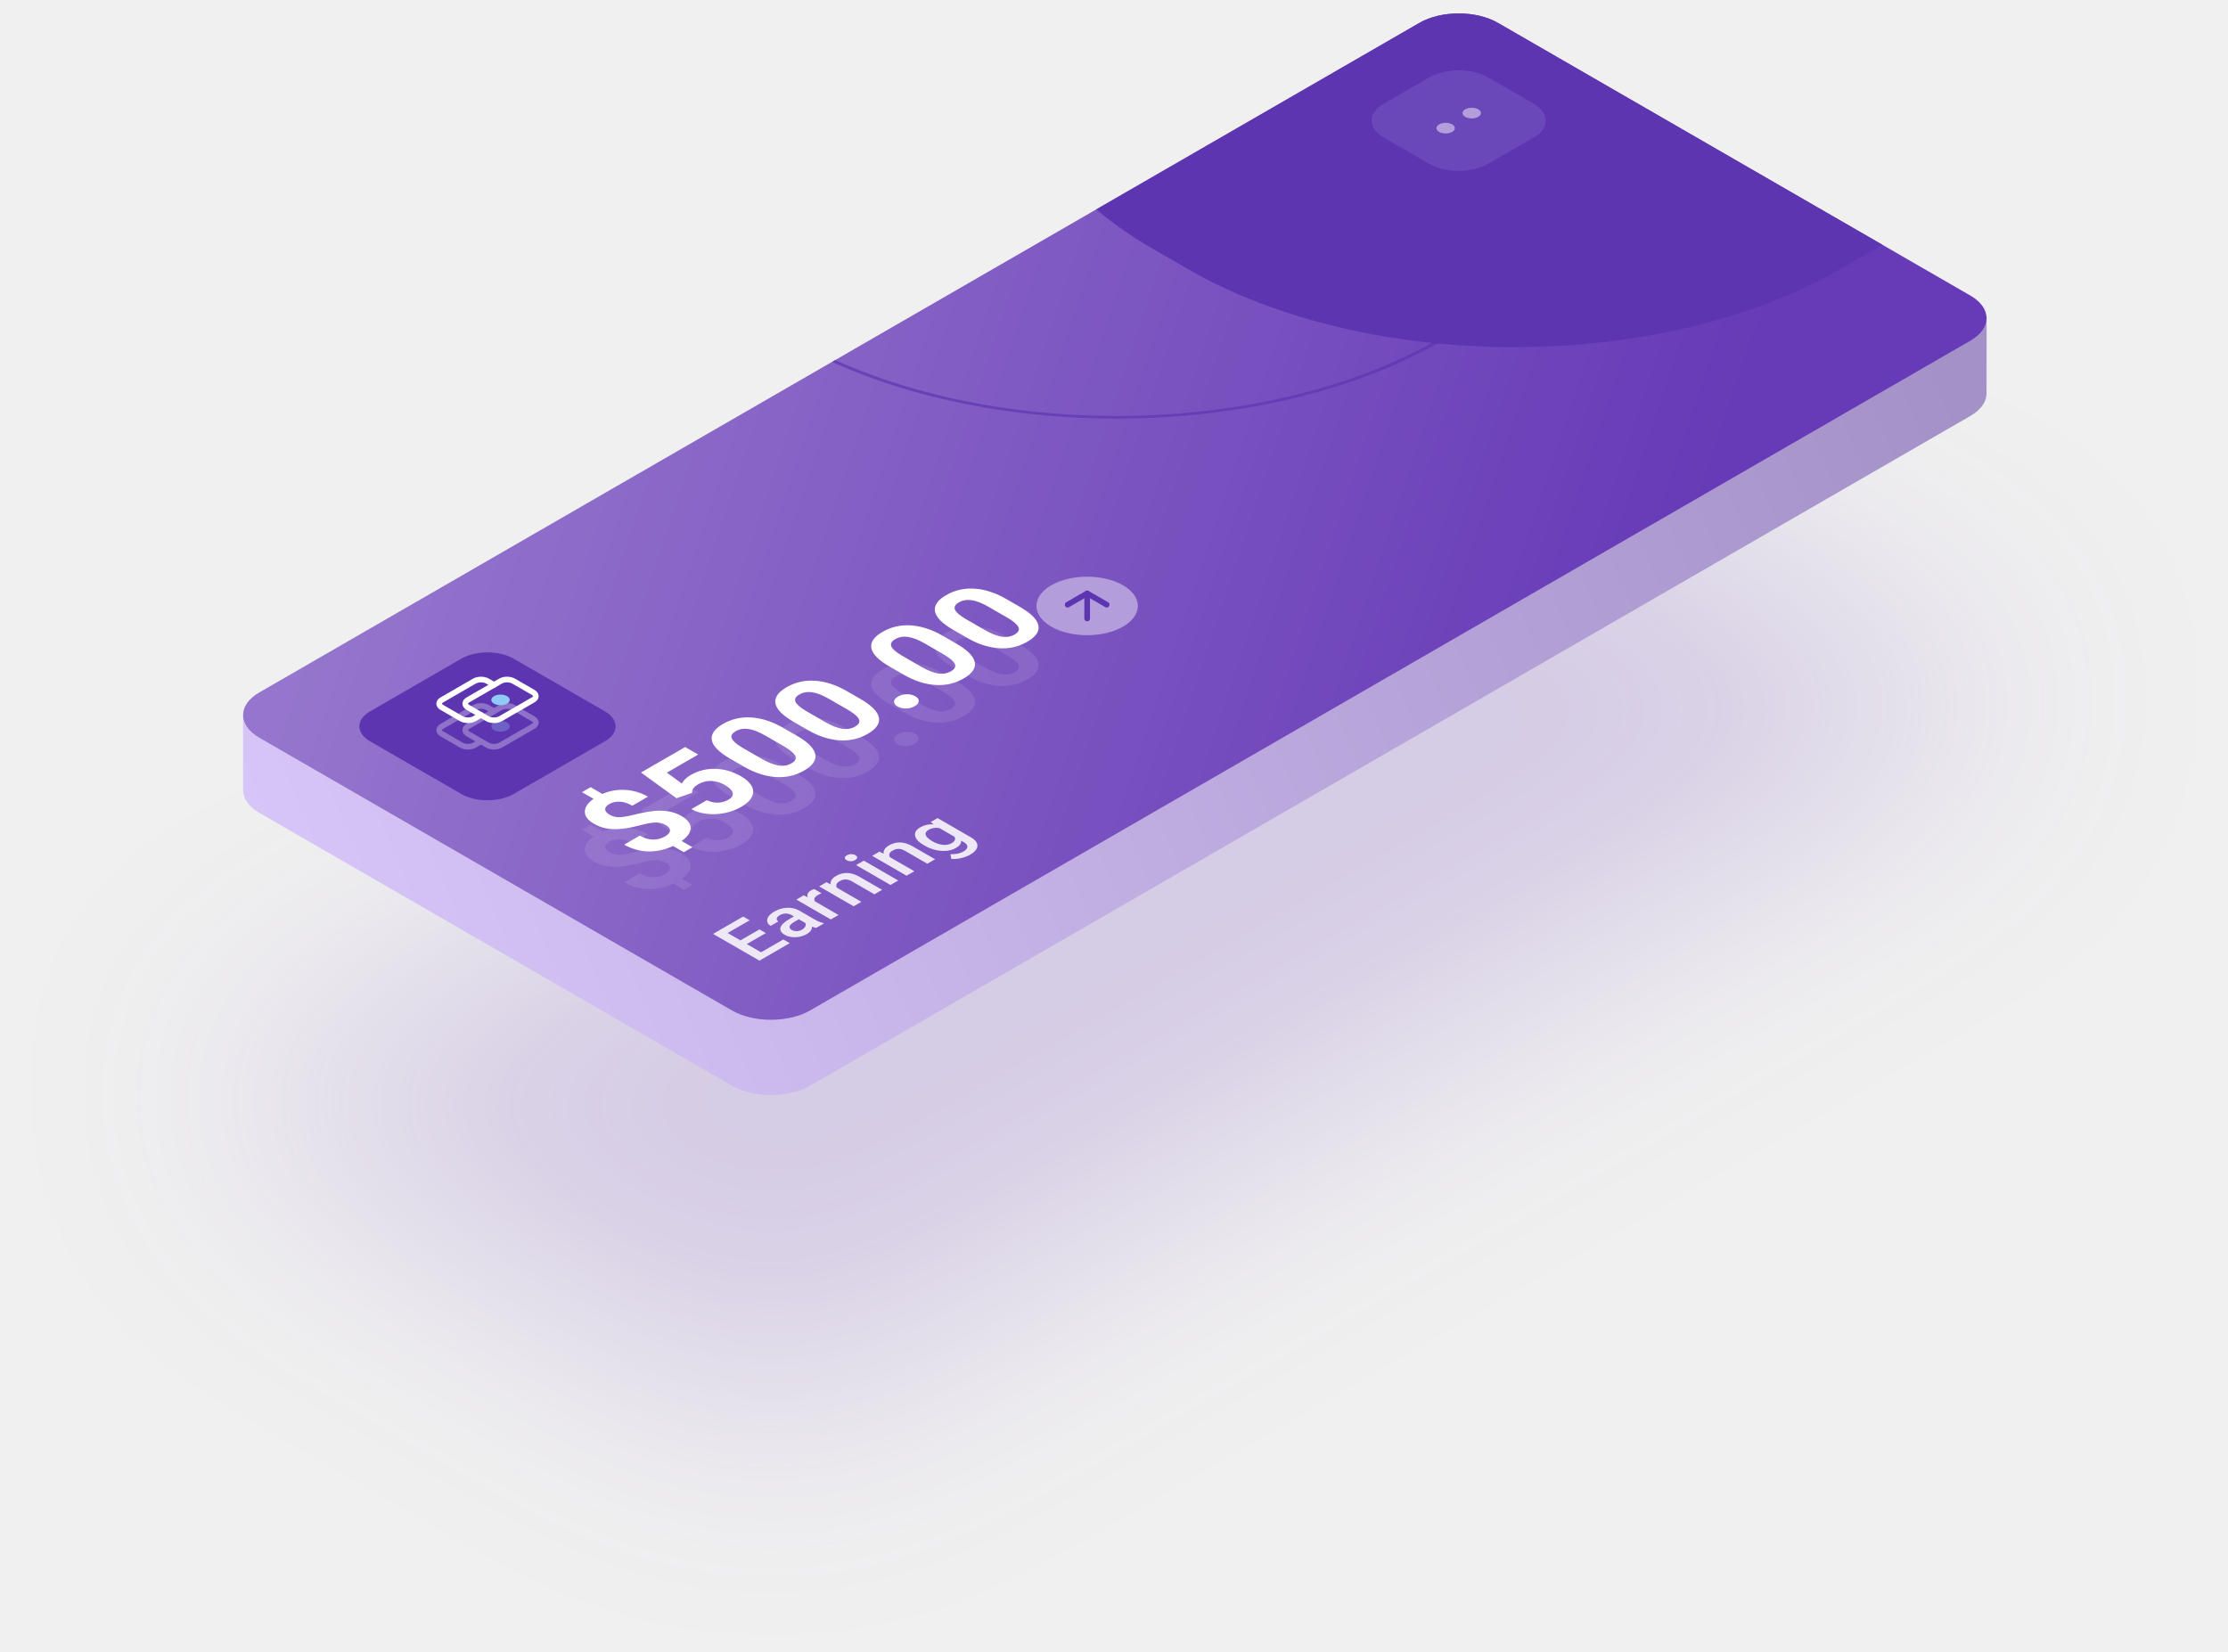
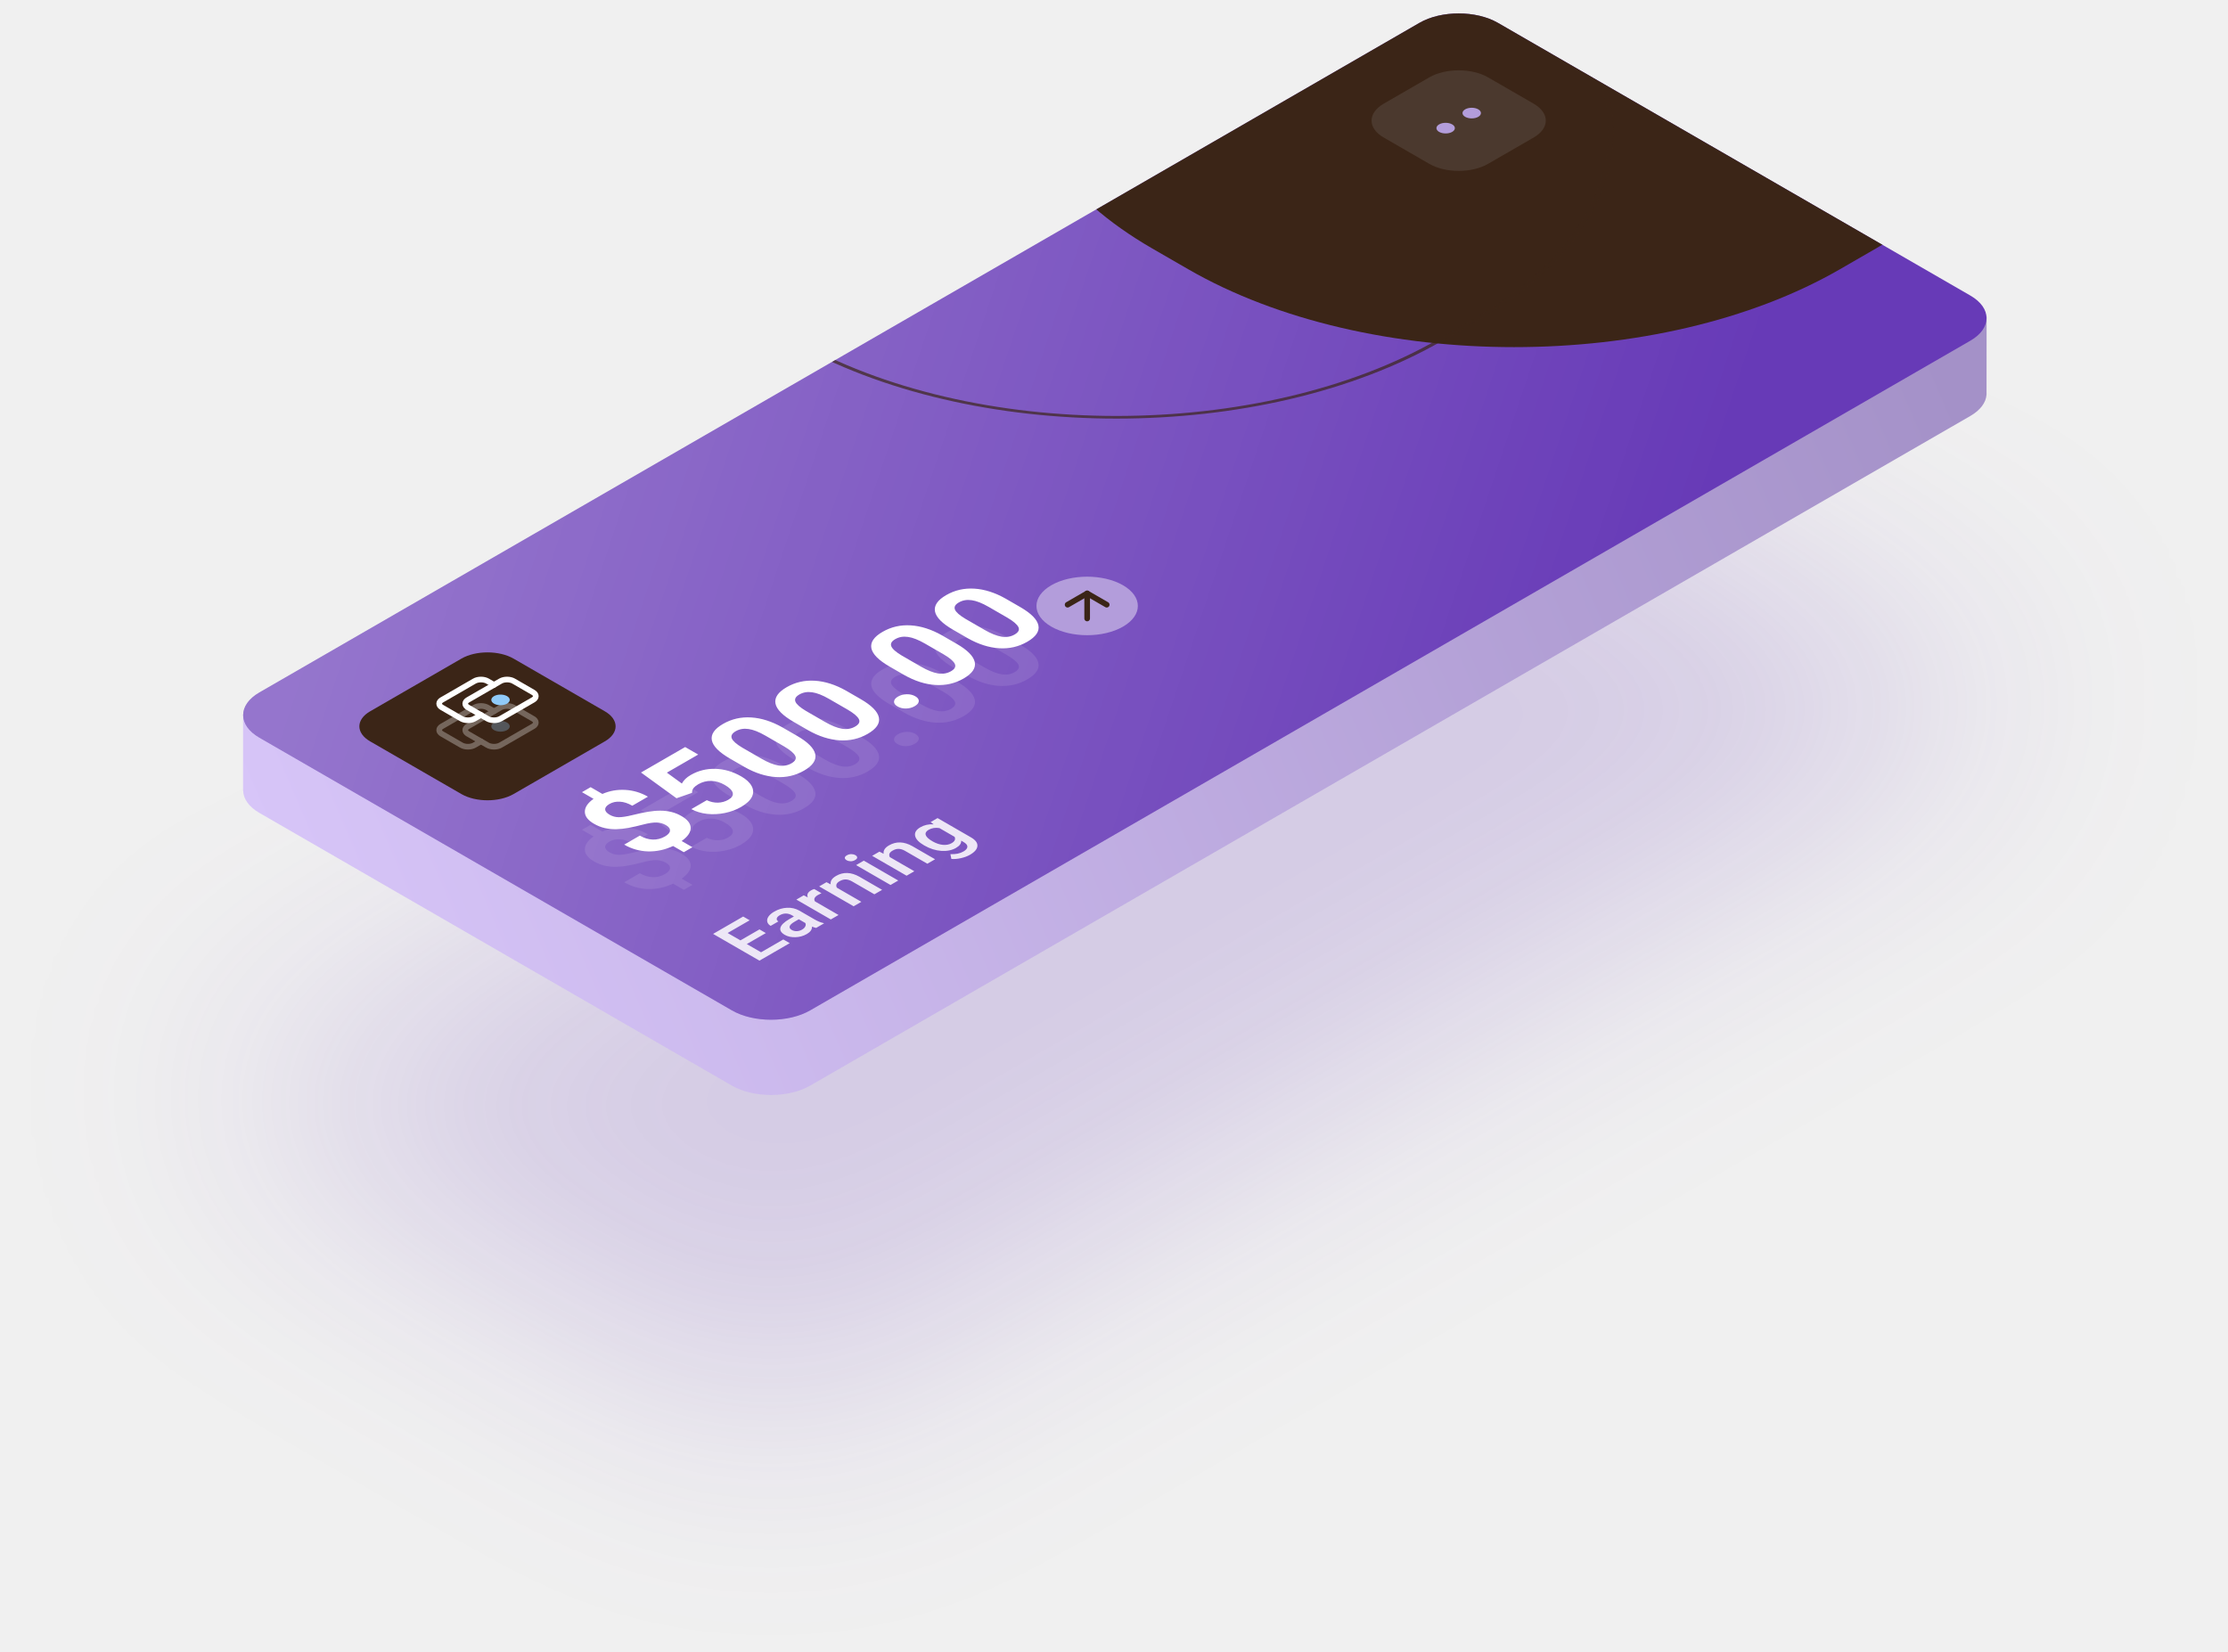
<svg xmlns="http://www.w3.org/2000/svg" width="592" height="439" viewBox="0 0 592 439" fill="none">
  <g filter="url(#filter0_d)">
    <path d="M76.76 199.5V189.996H64.585V210.157L64.614 210.172C64.676 212.295 66.11 214.407 68.916 216.027L194.478 288.515C200.218 291.828 209.524 291.828 215.263 288.515L523.543 110.543C526.279 108.963 527.71 106.916 527.838 104.847L527.84 104.845L527.84 104.804C527.849 104.634 527.85 104.463 527.841 104.292L527.862 84.011L510.501 91.014L397.981 26.056C392.241 22.742 382.935 22.742 377.196 26.056L76.76 199.5Z" fill="url(#paint0_linear)" />
  </g>
  <rect width="379.964" height="168.984" rx="12" transform="matrix(0.866041 -0.499972 0.866041 0.499972 58.5214 190.029)" fill="#673AB7" />
  <rect width="379.964" height="168.984" rx="12" transform="matrix(0.866041 -0.499972 0.866041 0.499972 58.5214 190.029)" fill="url(#paint1_linear)" fill-opacity="0.3" />
  <mask id="mask0" mask-type="alpha" maskUnits="userSpaceOnUse" x="64" y="3" width="464" height="269">
    <rect width="379.964" height="168.984" rx="12" transform="matrix(0.866041 -0.499972 0.866041 0.499972 58.5214 190.029)" fill="#673AB7" />
  </mask>
  <g mask="url(#mask0)">
</g>
  <mask id="mask1" mask-type="alpha" maskUnits="userSpaceOnUse" x="64" y="3" width="464" height="269">
    <rect width="379.964" height="168.984" rx="12" transform="matrix(0.866041 -0.499972 0.866041 0.499972 58.5214 190.029)" fill="#673AB7" />
  </mask>
  <g mask="url(#mask1)">
-     <rect width="210.98" height="210.98" rx="100" transform="matrix(0.866041 -0.499972 0.866041 0.499972 219.59 16.0549)" fill="#5E35B1" />
-     <rect opacity="0.7" x="0.866" width="209.98" height="209.98" rx="99.5" transform="matrix(0.866041 -0.499972 0.866041 0.499972 114.059 35.485)" stroke="#5E35B1" />
+     <rect width="210.98" height="210.98" rx="100" transform="matrix(0.866041 -0.499972 0.866041 0.499972 219.59 16.0549)" fill="#3b2517" />
+     <rect opacity="0.7" x="0.866" width="209.98" height="209.98" rx="99.5" transform="matrix(0.866041 -0.499972 0.866041 0.499972 114.059 35.485)" stroke="#3b2517" />
  </g>
  <rect opacity="0.1" width="31.997" height="31.997" rx="9" transform="matrix(0.866041 -0.499972 0.866041 0.499972 359.875 32.052)" fill="#E3F2FD" />
  <rect width="4" height="4" rx="2" transform="matrix(0.866041 -0.499972 0.866041 0.499972 380.658 34.0517)" fill="#B39DDB" />
  <rect width="4" height="4" rx="2" transform="matrix(0.866041 -0.499972 0.866041 0.499972 387.586 30.0523)" fill="#B39DDB" />
  <rect width="21.998" height="21.998" rx="10.999" transform="matrix(0.866041 -0.499972 0.866041 0.499972 269.815 161.032)" fill="#B39DDB" />
  <g clipPath="url(#clip0)">
-     <path d="M288.868 157.699V164.365" stroke="#5E35B1" stroke-width="1.5" stroke-linecap="round" stroke-linejoin="round" />
-     <path d="M283.671 160.699L288.868 157.699L294.064 160.699" stroke="#5E35B1" stroke-width="1.5" stroke-linecap="round" stroke-linejoin="round" />
+     <path d="M288.868 157.699V164.365" stroke="#3b2517" stroke-width="1.5" stroke-linecap="round" stroke-linejoin="round" />
+     <path d="M283.671 160.699L288.868 157.699L294.064 160.699" stroke="#3b2517" stroke-width="1.5" stroke-linecap="round" stroke-linejoin="round" />
  </g>
  <path d="M203.491 247.968L198.433 250.887L202.222 253.075L208.134 249.662L209.842 250.648L201.791 255.296L189.477 248.187L197.469 243.573L199.194 244.569L193.342 247.948L196.742 249.911L201.799 246.991L203.491 247.968ZM216.854 246.6C216.589 246.552 216.225 246.433 215.763 246.244C215.791 247.015 215.331 247.675 214.384 248.221C213.465 248.752 212.453 249.034 211.348 249.066C210.243 249.099 209.304 248.892 208.531 248.446C207.556 247.883 207.17 247.243 207.373 246.527C207.576 245.805 208.351 245.054 209.699 244.276L210.959 243.549L210.358 243.202C209.885 242.929 209.374 242.787 208.827 242.777C208.275 242.764 207.728 242.914 207.187 243.227C206.719 243.497 206.454 243.787 206.392 244.096C206.324 244.402 206.471 244.659 206.831 244.867L204.776 246.054C204.274 245.764 203.973 245.398 203.871 244.955C203.764 244.509 203.871 244.05 204.193 243.578C204.52 243.103 205.036 242.662 205.74 242.255C206.812 241.637 207.937 241.3 209.115 241.244C210.288 241.186 211.37 241.433 212.363 241.986L216.49 244.369C217.313 244.844 218.085 245.157 218.807 245.307L218.951 245.39L216.854 246.6ZM213.115 247.05C213.521 246.815 213.803 246.539 213.961 246.22C214.125 245.897 214.13 245.588 213.978 245.292L212.253 244.296L211.145 244.936C210.384 245.375 209.944 245.782 209.825 246.156C209.707 246.53 209.89 246.858 210.375 247.138C210.77 247.365 211.215 247.473 211.711 247.46C212.208 247.44 212.676 247.304 213.115 247.05ZM218.274 237.382C217.959 237.512 217.657 237.661 217.369 237.827C216.428 238.37 216.154 238.945 216.549 239.55L222.808 243.163L220.752 244.35L211.601 239.067L213.564 237.934L214.638 238.495C214.339 237.75 214.629 237.123 215.509 236.616C215.802 236.446 216.084 236.329 216.355 236.264L218.274 237.382ZM219.602 234.448L220.719 235.024C220.578 234.161 221.057 233.413 222.156 232.778C224.062 231.678 226.123 231.748 228.339 232.988L234.386 236.479L232.331 237.665L226.402 234.243C225.821 233.907 225.266 233.733 224.736 233.72C224.206 233.701 223.656 233.855 223.087 234.184C222.258 234.663 222.015 235.236 222.359 235.903L228.872 239.662L226.816 240.849L217.665 235.566L219.602 234.448ZM238.674 234.004L236.619 235.19L227.468 229.907L229.523 228.721L238.674 234.004ZM224.964 228.608C224.648 228.426 224.485 228.218 224.474 227.983C224.468 227.746 224.651 227.519 225.023 227.305C225.396 227.09 225.787 226.984 226.199 226.987C226.611 226.991 226.974 227.083 227.29 227.266C227.6 227.445 227.758 227.653 227.764 227.891C227.764 228.125 227.578 228.35 227.205 228.564C226.833 228.779 226.444 228.887 226.038 228.887C225.632 228.88 225.274 228.787 224.964 228.608ZM233.675 226.323L234.792 226.899C234.651 226.037 235.13 225.288 236.229 224.653C238.135 223.553 240.196 223.623 242.412 224.863L248.459 228.354L246.404 229.541L240.475 226.118C239.894 225.783 239.339 225.609 238.809 225.596C238.279 225.576 237.729 225.731 237.16 226.06C236.331 226.538 236.089 227.111 236.432 227.778L242.945 231.538L240.89 232.724L231.739 227.441L233.675 226.323ZM245.558 224.668C244.137 223.848 243.337 223.002 243.156 222.129C242.976 221.25 243.438 220.492 244.543 219.854C245.586 219.252 246.77 218.988 248.095 219.063L247.266 218.477L249.119 217.408L257.99 222.53C259.191 223.223 259.764 223.986 259.707 224.819C259.657 225.649 258.997 226.431 257.728 227.163C257.057 227.55 256.26 227.848 255.335 228.057C254.421 228.265 253.573 228.335 252.789 228.267L252.527 226.992C253.908 227.061 255.061 226.828 255.986 226.294C256.668 225.9 257.021 225.482 257.043 225.039C257.071 224.6 256.728 224.173 256.011 223.76L255.394 223.404C255.462 224.126 255.002 224.772 254.015 225.342C252.944 225.96 251.642 226.221 250.108 226.123C248.58 226.022 247.063 225.537 245.558 224.668ZM247.782 223.589C248.701 224.12 249.612 224.43 250.514 224.522C251.416 224.606 252.2 224.457 252.865 224.072C253.694 223.594 253.953 223.034 253.643 222.393L249.618 220.069C248.535 219.893 247.579 220.044 246.751 220.523C246.074 220.913 245.815 221.372 245.972 221.9C246.136 222.424 246.739 222.987 247.782 223.589Z" fill="#EDE7F6" />
  <path opacity="0.1" d="M176.95 229.286C176.164 228.832 175.321 228.6 174.42 228.589C173.519 228.567 172.349 228.744 170.911 229.12C169.474 229.496 168.184 229.793 167.044 230.008C165.894 230.219 164.796 230.338 163.751 230.365C162.707 230.382 161.691 230.282 160.703 230.066C159.726 229.845 158.767 229.463 157.828 228.921C156.208 227.986 155.398 226.921 155.398 225.725C155.398 224.53 156.17 223.387 157.713 222.297L154.636 220.521L156.936 219.193L160.056 220.994C161.992 220.153 164.029 219.796 166.167 219.923C168.295 220.045 170.293 220.646 172.162 221.725L168.007 224.123C166.857 223.459 165.759 223.102 164.715 223.053C163.67 222.992 162.75 223.191 161.954 223.65C161.168 224.104 160.785 224.585 160.804 225.095C160.814 225.598 161.211 226.077 161.997 226.531C162.726 226.951 163.521 227.167 164.384 227.178C165.247 227.189 166.478 226.998 168.079 226.605C169.689 226.207 171.07 225.914 172.22 225.725C173.36 225.532 174.444 225.438 175.469 225.443C176.485 225.443 177.458 225.557 178.388 225.783C179.308 226.005 180.204 226.367 181.076 226.871C182.706 227.812 183.521 228.868 183.521 230.042C183.521 231.215 182.72 232.368 181.12 233.503L183.981 235.155L181.695 236.474L178.848 234.831C176.672 235.843 174.453 236.322 172.191 236.267C169.929 236.2 167.815 235.6 165.85 234.466L170.006 232.067C171.146 232.725 172.292 233.077 173.442 233.121C174.592 233.154 175.675 232.877 176.691 232.291C177.535 231.804 177.98 231.292 178.028 230.755C178.067 230.213 177.707 229.723 176.95 229.286ZM179.754 222.14L170.322 215.3L182.054 208.527L185.519 210.527L177.194 215.333L181.177 218.23C181.637 217.356 182.423 216.598 183.535 215.956C185.529 214.805 187.709 214.26 190.077 214.321C192.444 214.382 194.74 215.054 196.964 216.338C198.315 217.118 199.24 217.984 199.739 218.936C200.237 219.876 200.251 220.825 199.782 221.783C199.302 222.734 198.339 223.628 196.892 224.464C195.627 225.194 194.198 225.725 192.607 226.057C191.007 226.384 189.425 226.461 187.863 226.29C186.31 226.113 184.92 225.692 183.693 225.028L187.805 222.654C188.764 223.108 189.746 223.327 190.753 223.31C191.759 223.282 192.684 223.025 193.527 222.538C194.467 221.996 194.855 221.384 194.692 220.704C194.52 220.018 193.815 219.318 192.579 218.604C191.39 217.918 190.187 217.561 188.97 217.533C187.752 217.505 186.607 217.801 185.533 218.421C184.546 218.991 184.005 219.603 183.909 220.255L183.88 220.704L179.754 222.14ZM211.773 205.547C214.667 207.218 216.282 208.843 216.618 210.42C216.953 211.997 215.966 213.452 213.656 214.786C211.375 216.103 208.878 216.675 206.165 216.504C203.453 216.332 200.678 215.444 197.841 213.839L193.988 211.615C191.064 209.927 189.449 208.297 189.142 206.726C188.845 205.149 189.837 203.702 192.118 202.385C194.4 201.068 196.897 200.495 199.609 200.667C202.312 200.833 205.082 201.718 207.919 203.323L211.773 205.547ZM203.391 205.506C201.656 204.504 200.156 203.915 198.89 203.738C197.625 203.55 196.489 203.746 195.483 204.327C194.505 204.892 194.16 205.528 194.448 206.236C194.735 206.933 195.665 207.752 197.237 208.693L202.327 211.631C204.033 212.616 205.533 213.217 206.827 213.433C208.121 213.637 209.281 213.444 210.306 212.852C211.322 212.265 211.658 211.612 211.313 210.893C210.968 210.173 209.985 209.335 208.365 208.378L203.391 205.506ZM228.681 195.786C231.575 197.457 233.191 199.081 233.526 200.658C233.862 202.235 232.874 203.691 230.564 205.024C228.283 206.341 225.786 206.914 223.074 206.743C220.361 206.571 217.586 205.683 214.749 204.078L210.896 201.854C207.972 200.166 206.357 198.536 206.05 196.965C205.753 195.388 206.745 193.941 209.027 192.624C211.308 191.307 213.805 190.734 216.517 190.906C219.22 191.072 221.99 191.957 224.828 193.562L228.681 195.786ZM220.299 195.745C218.564 194.743 217.064 194.154 215.798 193.977C214.533 193.788 213.397 193.985 212.391 194.566C211.413 195.13 211.068 195.767 211.356 196.475C211.643 197.172 212.573 197.991 214.145 198.932L219.235 201.87C220.941 202.855 222.441 203.456 223.735 203.671C225.029 203.876 226.189 203.682 227.214 203.09C228.23 202.504 228.566 201.851 228.221 201.132C227.876 200.412 226.893 199.574 225.273 198.617L220.299 195.745ZM238.501 197.753C237.839 197.371 237.523 196.934 237.552 196.442C237.59 195.944 237.945 195.501 238.616 195.114C239.296 194.721 240.063 194.516 240.916 194.5C241.779 194.477 242.541 194.657 243.202 195.039C243.854 195.415 244.165 195.85 244.137 196.342C244.098 196.829 243.734 197.272 243.044 197.67C242.364 198.063 241.601 198.271 240.758 198.293C239.905 198.309 239.152 198.13 238.501 197.753ZM254.158 181.078C257.053 182.749 258.668 184.373 259.003 185.95C259.339 187.527 258.351 188.983 256.041 190.316C253.76 191.633 251.263 192.206 248.551 192.034C245.838 191.863 243.063 190.975 240.226 189.37L236.373 187.145C233.449 185.458 231.834 183.828 231.528 182.257C231.23 180.68 232.222 179.232 234.504 177.916C236.785 176.599 239.282 176.026 241.994 176.197C244.697 176.363 247.468 177.249 250.305 178.853L254.158 181.078ZM245.776 181.036C244.041 180.035 242.541 179.446 241.276 179.268C240.01 179.08 238.875 179.277 237.868 179.858C236.89 180.422 236.545 181.059 236.833 181.767C237.12 182.464 238.05 183.283 239.622 184.224L244.712 187.162C246.418 188.147 247.918 188.747 249.212 188.963C250.506 189.168 251.666 188.974 252.691 188.382C253.707 187.796 254.043 187.143 253.698 186.423C253.353 185.704 252.37 184.866 250.75 183.908L245.776 181.036ZM271.066 171.317C273.961 172.988 275.576 174.612 275.911 176.189C276.247 177.766 275.26 179.221 272.95 180.555C270.668 181.872 268.171 182.445 265.459 182.273C262.746 182.102 259.971 181.214 257.134 179.609L253.281 177.384C250.357 175.697 248.742 174.067 248.436 172.495C248.139 170.918 249.131 169.471 251.412 168.154C253.693 166.837 256.19 166.265 258.903 166.436C261.606 166.602 264.376 167.488 267.213 169.092L271.066 171.317ZM262.684 171.275C260.949 170.274 259.449 169.684 258.184 169.507C256.918 169.319 255.783 169.516 254.776 170.097C253.799 170.661 253.453 171.297 253.741 172.006C254.029 172.703 254.958 173.522 256.53 174.463L261.62 177.401C263.326 178.386 264.826 178.986 266.12 179.202C267.414 179.407 268.574 179.213 269.6 178.621C270.616 178.034 270.951 177.382 270.606 176.662C270.261 175.943 269.278 175.104 267.659 174.147L262.684 171.275Z" fill="white" />
  <path d="M176.95 219.286C176.164 218.832 175.321 218.6 174.42 218.589C173.519 218.567 172.349 218.744 170.911 219.12C169.474 219.496 168.184 219.793 167.044 220.008C165.894 220.219 164.796 220.338 163.751 220.365C162.707 220.382 161.691 220.282 160.703 220.066C159.726 219.845 158.767 219.463 157.828 218.921C156.208 217.986 155.398 216.921 155.398 215.725C155.398 214.53 156.17 213.387 157.713 212.297L154.636 210.521L156.936 209.193L160.056 210.994C161.992 210.153 164.029 209.796 166.167 209.923C168.295 210.045 170.293 210.646 172.162 211.725L168.007 214.123C166.857 213.459 165.759 213.102 164.715 213.053C163.67 212.992 162.75 213.191 161.954 213.65C161.168 214.104 160.785 214.585 160.804 215.095C160.814 215.598 161.211 216.077 161.997 216.531C162.726 216.951 163.521 217.167 164.384 217.178C165.247 217.189 166.478 216.998 168.079 216.605C169.689 216.207 171.07 215.914 172.22 215.725C173.36 215.532 174.444 215.438 175.469 215.443C176.485 215.443 177.458 215.557 178.388 215.783C179.308 216.005 180.204 216.367 181.076 216.871C182.706 217.812 183.521 218.868 183.521 220.042C183.521 221.215 182.72 222.368 181.12 223.503L183.981 225.155L181.695 226.474L178.848 224.831C176.672 225.843 174.453 226.322 172.191 226.267C169.929 226.2 167.815 225.6 165.85 224.466L170.006 222.067C171.146 222.725 172.292 223.077 173.442 223.121C174.592 223.154 175.675 222.877 176.691 222.291C177.535 221.804 177.98 221.292 178.028 220.755C178.067 220.213 177.707 219.723 176.95 219.286ZM179.754 212.14L170.322 205.3L182.054 198.527L185.519 200.527L177.194 205.333L181.177 208.23C181.637 207.356 182.423 206.598 183.535 205.956C185.529 204.805 187.709 204.26 190.077 204.321C192.444 204.382 194.74 205.054 196.964 206.338C198.315 207.118 199.24 207.984 199.739 208.936C200.237 209.876 200.251 210.825 199.782 211.783C199.302 212.734 198.339 213.628 196.892 214.464C195.627 215.194 194.198 215.725 192.607 216.057C191.007 216.384 189.425 216.461 187.863 216.29C186.31 216.113 184.92 215.692 183.693 215.028L187.805 212.654C188.764 213.108 189.746 213.327 190.753 213.31C191.759 213.282 192.684 213.025 193.527 212.538C194.467 211.996 194.855 211.384 194.692 210.704C194.52 210.018 193.815 209.318 192.579 208.604C191.39 207.918 190.187 207.561 188.97 207.533C187.752 207.505 186.607 207.801 185.533 208.421C184.546 208.991 184.005 209.603 183.909 210.255L183.88 210.704L179.754 212.14ZM211.773 195.547C214.667 197.218 216.282 198.843 216.618 200.42C216.953 201.997 215.966 203.452 213.656 204.786C211.375 206.103 208.878 206.675 206.165 206.504C203.453 206.332 200.678 205.444 197.841 203.839L193.988 201.615C191.064 199.927 189.449 198.297 189.142 196.726C188.845 195.149 189.837 193.702 192.118 192.385C194.4 191.068 196.897 190.495 199.609 190.667C202.312 190.833 205.082 191.718 207.919 193.323L211.773 195.547ZM203.391 195.506C201.656 194.504 200.156 193.915 198.89 193.738C197.625 193.55 196.489 193.746 195.483 194.327C194.505 194.892 194.16 195.528 194.448 196.236C194.735 196.933 195.665 197.752 197.237 198.693L202.327 201.631C204.033 202.616 205.533 203.217 206.827 203.433C208.121 203.637 209.281 203.444 210.306 202.852C211.322 202.265 211.658 201.612 211.313 200.893C210.968 200.173 209.985 199.335 208.365 198.378L203.391 195.506ZM228.681 185.786C231.575 187.457 233.191 189.081 233.526 190.658C233.862 192.235 232.874 193.691 230.564 195.024C228.283 196.341 225.786 196.914 223.074 196.743C220.361 196.571 217.586 195.683 214.749 194.078L210.896 191.854C207.972 190.166 206.357 188.536 206.05 186.965C205.753 185.388 206.745 183.941 209.027 182.624C211.308 181.307 213.805 180.734 216.517 180.906C219.22 181.072 221.99 181.957 224.828 183.562L228.681 185.786ZM220.299 185.745C218.564 184.743 217.064 184.154 215.798 183.977C214.533 183.788 213.397 183.985 212.391 184.566C211.413 185.13 211.068 185.767 211.356 186.475C211.643 187.172 212.573 187.991 214.145 188.932L219.235 191.87C220.941 192.855 222.441 193.456 223.735 193.671C225.029 193.876 226.189 193.682 227.214 193.09C228.23 192.504 228.566 191.851 228.221 191.132C227.876 190.412 226.893 189.574 225.273 188.617L220.299 185.745ZM238.501 187.753C237.839 187.371 237.523 186.934 237.552 186.442C237.59 185.944 237.945 185.501 238.616 185.114C239.296 184.721 240.063 184.516 240.916 184.5C241.779 184.477 242.541 184.657 243.202 185.039C243.854 185.415 244.165 185.85 244.137 186.342C244.098 186.829 243.734 187.272 243.044 187.67C242.364 188.063 241.601 188.271 240.758 188.293C239.905 188.309 239.152 188.13 238.501 187.753ZM254.158 171.078C257.053 172.749 258.668 174.373 259.003 175.95C259.339 177.527 258.351 178.983 256.041 180.316C253.76 181.633 251.263 182.206 248.551 182.034C245.838 181.863 243.063 180.975 240.226 179.37L236.373 177.145C233.449 175.458 231.834 173.828 231.528 172.257C231.23 170.68 232.222 169.232 234.504 167.916C236.785 166.599 239.282 166.026 241.994 166.197C244.697 166.363 247.468 167.249 250.305 168.853L254.158 171.078ZM245.776 171.036C244.041 170.035 242.541 169.446 241.276 169.268C240.01 169.08 238.875 169.277 237.868 169.858C236.89 170.422 236.545 171.059 236.833 171.767C237.12 172.464 238.05 173.283 239.622 174.224L244.712 177.162C246.418 178.147 247.918 178.747 249.212 178.963C250.506 179.168 251.666 178.974 252.691 178.382C253.707 177.796 254.043 177.143 253.698 176.423C253.353 175.704 252.37 174.866 250.75 173.908L245.776 171.036ZM271.066 161.317C273.961 162.988 275.576 164.612 275.911 166.189C276.247 167.766 275.26 169.221 272.95 170.555C270.668 171.872 268.171 172.445 265.459 172.273C262.746 172.102 259.971 171.214 257.134 169.609L253.281 167.384C250.357 165.697 248.742 164.067 248.436 162.495C248.139 160.918 249.131 159.471 251.412 158.154C253.693 156.837 256.19 156.265 258.903 156.436C261.606 156.602 264.376 157.488 267.213 159.092L271.066 161.317ZM262.684 161.275C260.949 160.274 259.449 159.684 258.184 159.507C256.918 159.319 255.783 159.516 254.776 160.097C253.799 160.661 253.453 161.297 253.741 162.006C254.029 162.703 254.958 163.522 256.53 164.463L261.62 167.401C263.326 168.386 264.826 168.986 266.12 169.202C267.414 169.407 268.574 169.213 269.6 168.621C270.616 168.034 270.951 167.382 270.606 166.662C270.261 165.943 269.278 165.104 267.659 164.147L262.684 161.275Z" fill="white" />
-   <rect width="43.996" height="43.996" rx="8" transform="matrix(0.866041 -0.499972 0.866041 0.499972 91.4277 193.028)" fill="#5E35B1" />
+   <rect width="43.996" height="43.996" rx="8" transform="matrix(0.866041 -0.499972 0.866041 0.499972 91.4277 193.028)" fill="#3b2517" />
  <g opacity="0.3" clipPath="url(#clip1)">
    <path d="M132.997 188.029L124.337 193.028C123.381 193.58 123.381 194.476 124.337 195.028L129.533 198.027C130.489 198.58 132.04 198.58 132.997 198.027L141.656 193.028C142.613 192.476 142.613 191.581 141.656 191.028L136.461 188.029C135.504 187.477 133.953 187.477 132.997 188.029Z" stroke="white" stroke-width="1.5" stroke-linecap="round" stroke-linejoin="round" />
    <path d="M134.728 194.028C135.684 193.476 135.684 192.58 134.728 192.028C133.771 191.476 132.22 191.476 131.264 192.028C130.307 192.58 130.307 193.476 131.264 194.028C132.22 194.58 133.771 194.58 134.728 194.028Z" fill="#90CAF9" />
    <path d="M131.264 189.029L129.532 188.029C129.073 187.764 128.45 187.615 127.8 187.615C127.151 187.615 126.528 187.764 126.068 188.029L117.409 193.028C116.949 193.293 116.691 193.653 116.691 194.028C116.691 194.403 116.949 194.763 117.409 195.028L122.605 198.027C123.064 198.293 123.687 198.442 124.336 198.442C124.986 198.442 125.609 198.293 126.068 198.027L127.8 197.028" stroke="white" stroke-width="1.5" stroke-linecap="round" stroke-linejoin="round" />
  </g>
  <g clipPath="url(#clip2)">
    <path d="M132.997 181.001L124.337 186C123.381 186.552 123.381 187.448 124.337 188L129.533 190.999C130.489 191.552 132.04 191.552 132.997 190.999L141.656 186C142.613 185.448 142.613 184.553 141.656 184L136.461 181.001C135.504 180.449 133.953 180.449 132.997 181.001Z" stroke="white" stroke-width="1.5" stroke-linecap="round" stroke-linejoin="round" />
    <path d="M134.728 187C135.684 186.448 135.684 185.552 134.728 185C133.771 184.448 132.22 184.448 131.264 185C130.307 185.552 130.307 186.448 131.264 187C132.22 187.552 133.771 187.552 134.728 187Z" fill="#90CAF9" />
    <path d="M131.264 182.001L129.532 181.001C129.073 180.736 128.45 180.587 127.8 180.587C127.151 180.587 126.528 180.736 126.068 181.001L117.409 186C116.949 186.265 116.691 186.625 116.691 187C116.691 187.375 116.949 187.735 117.409 188L122.605 190.999C123.064 191.264 123.687 191.413 124.336 191.413C124.986 191.413 125.609 191.264 126.068 190.999L127.8 189.999" stroke="white" stroke-width="1.5" stroke-linecap="round" stroke-linejoin="round" />
  </g>
  <defs>
    <filter id="filter0_d" x="0.585" y="23.57" width="591.276" height="415.43" filterUnits="userSpaceOnUse" color-interpolation-filters="sRGB">
      <feFlood flood-opacity="0" result="BackgroundImageFix" />
      <feColorMatrix in="SourceAlpha" type="matrix" values="0 0 0 0 0 0 0 0 0 0 0 0 0 0 0 0 0 0 127 0" />
      <feOffset dy="84" />
      <feGaussianBlur stdDeviation="32" />
      <feColorMatrix type="matrix" values="0 0 0 0 0.404 0 0 0 0 0.227 0 0 0 0 0.718 0 0 0 0.2 0" />
      <feBlend mode="normal" in2="BackgroundImageFix" result="effect1_dropShadow" />
      <feBlend mode="normal" in="SourceGraphic" in2="effect1_dropShadow" result="shape" />
    </filter>
    <linearGradient id="paint0_linear" x1="511.423" y1="84.089" x2="87.594" y2="266.682" gradientUnits="userSpaceOnUse">
      <stop stop-color="#A491C8" />
      <stop offset="1" stop-color="#D7C5F8" />
    </linearGradient>
    <linearGradient id="paint1_linear" x1="26.721" y1="-0.478" x2="187.458" y2="236.961" gradientUnits="userSpaceOnUse">
      <stop stop-color="white" />
      <stop offset="1" stop-color="white" stop-opacity="0" />
    </linearGradient>
    <clipPath id="clip0">
      <rect width="15.998" height="15.998" fill="white" transform="matrix(0.866041 -0.499972 0.866041 0.499972 275.011 161.032)" />
    </clipPath>
    <clipPath id="clip1">
      <rect width="23.998" height="23.998" fill="white" transform="matrix(0.866041 -0.499972 0.866041 0.499972 108.749 193.028)" />
    </clipPath>
    <clipPath id="clip2">
      <rect width="23.998" height="23.998" fill="white" transform="matrix(0.866041 -0.499972 0.866041 0.499972 108.749 186)" />
    </clipPath>
  </defs>
</svg>
